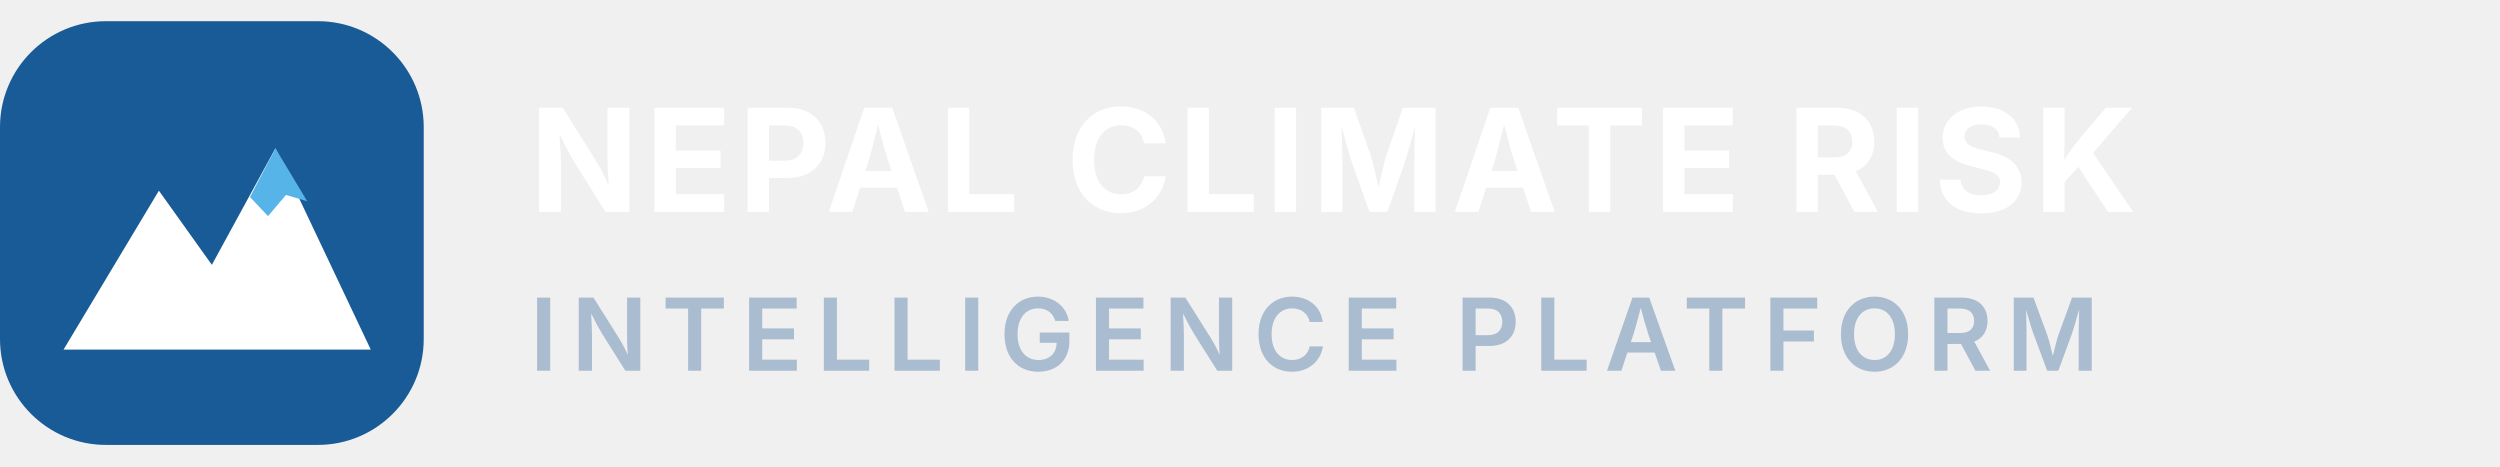
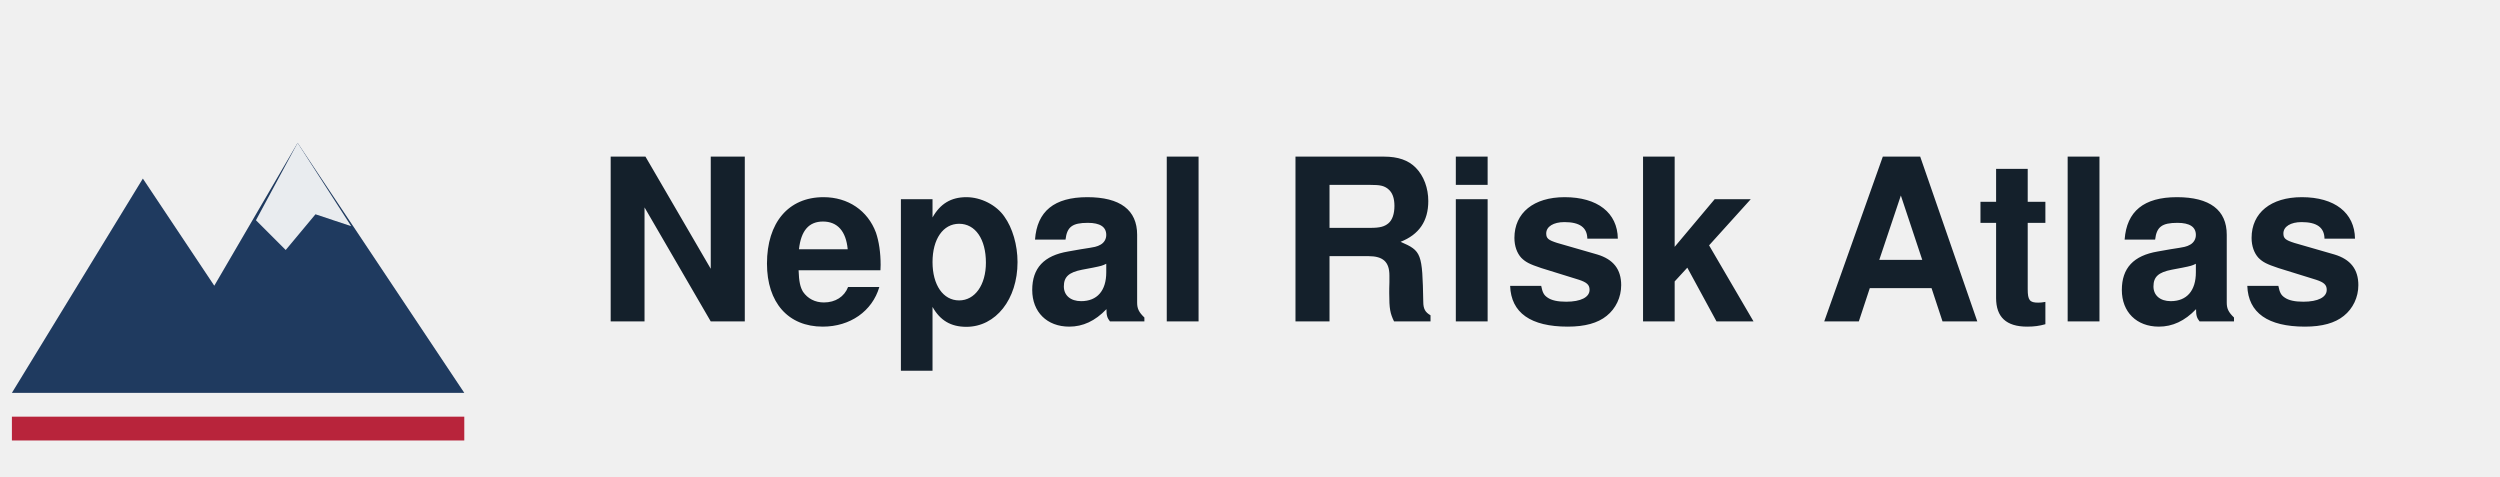
- <svg xmlns="http://www.w3.org/2000/svg" width="236" height="44" viewBox="0 0 236 44" role="img" aria-label="Nepal Climate Risk, Intelligence Platform">
-   <rect x="0" y="2" width="40" height="40" rx="10" fill="#195B96" />
-   <path d="M6 33 L15 18 L20 25 L26 14 L35 33 Z" fill="#FFFFFF" />
-   <path d="M26 14 L29 19 L27 18.4 L25.3 20.4 L23.6 18.6 Z" fill="#56B4E9" />
-   <text x="50" y="20" font-family="Inter, Segoe UI, Helvetica, Arial, sans-serif" font-size="13.5" font-weight="700" fill="#FFFFFF" letter-spacing="0.6">NEPAL CLIMATE RISK</text>
-   <text x="50" y="35" font-family="Inter, Segoe UI, Helvetica, Arial, sans-serif" font-size="9.5" font-weight="600" fill="#A9BCD0" letter-spacing="1.3">INTELLIGENCE PLATFORM</text>
+ <svg xmlns="http://www.w3.org/2000/svg" width="210" height="40" viewBox="0 0 210 40">
+   <g transform="translate(1,4)">
+     <path d="M0 29 L11 11 L17 20 L24 8 L38 29 Z" fill="#1F3A5F" />
+     <path d="M24 8 L28.5 15 L25.5 14 L23 17 L20.5 14.5 Z" fill="#FFFFFF" opacity="0.9" />
+     <rect x="0" y="31" width="38" height="2" fill="#B8243B" />
+   </g>
+   <text x="50" y="27" font-family="IBM Plex Sans, Segoe UI, Helvetica, Arial, sans-serif" font-size="19" font-weight="600" fill="#14202B">Nepal Risk Atlas</text>
</svg>
